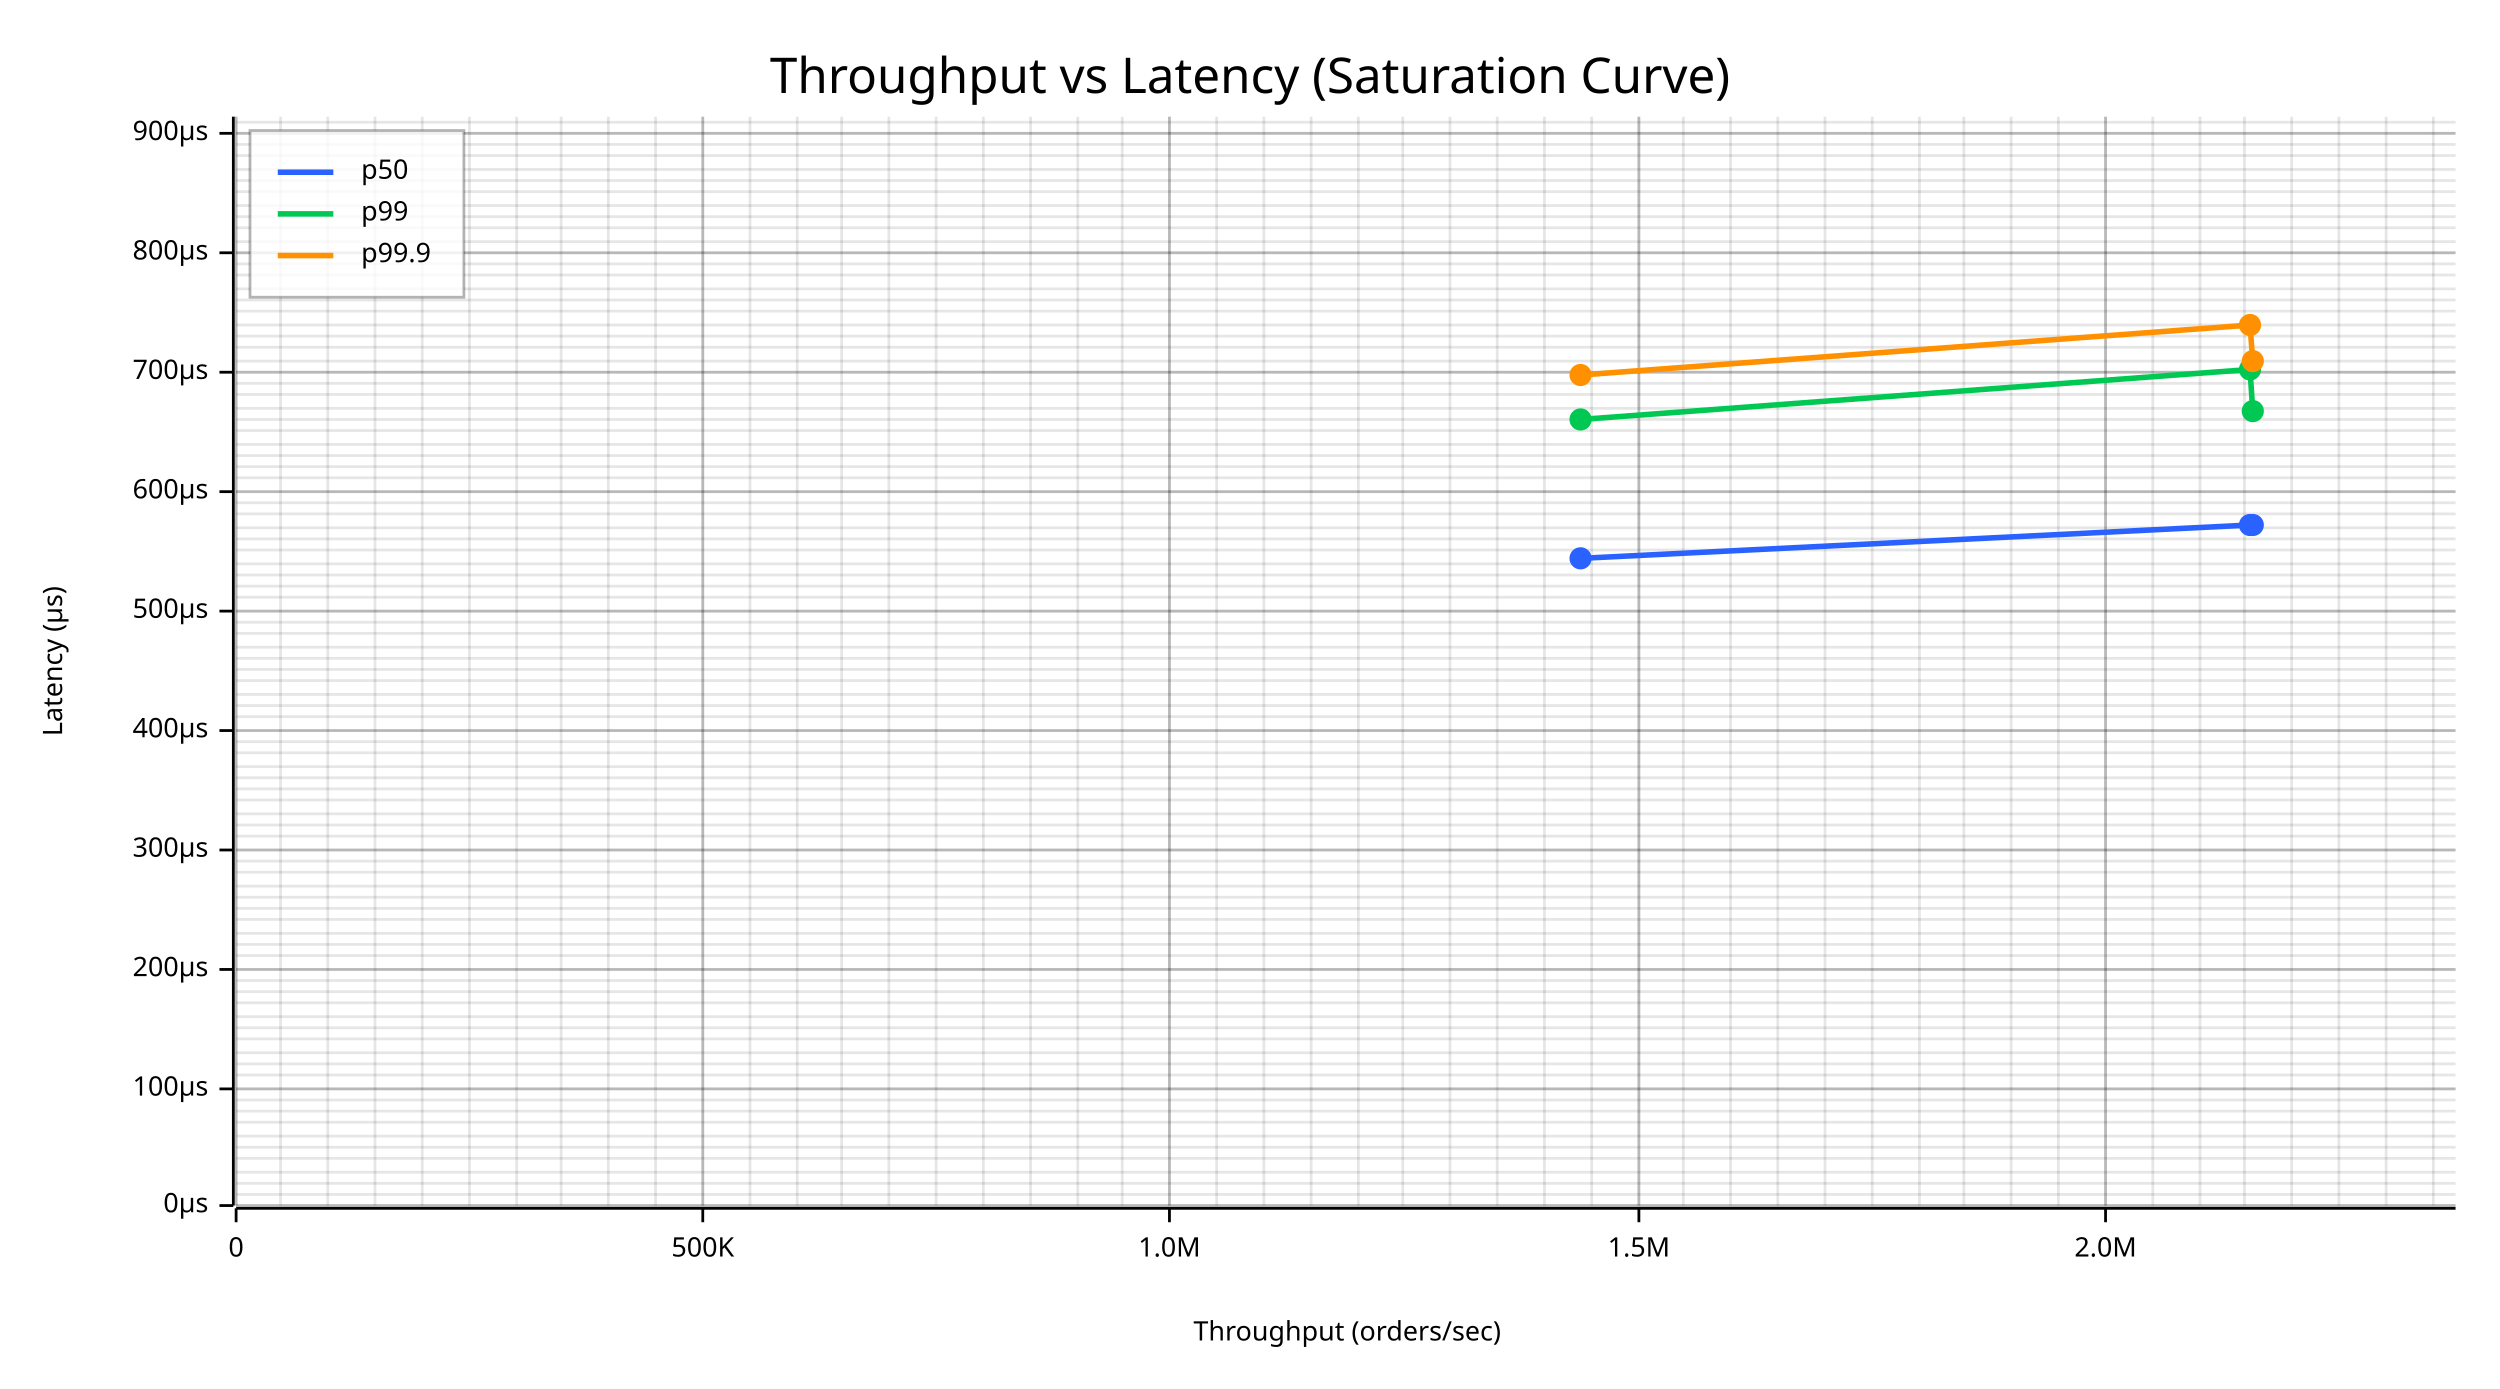
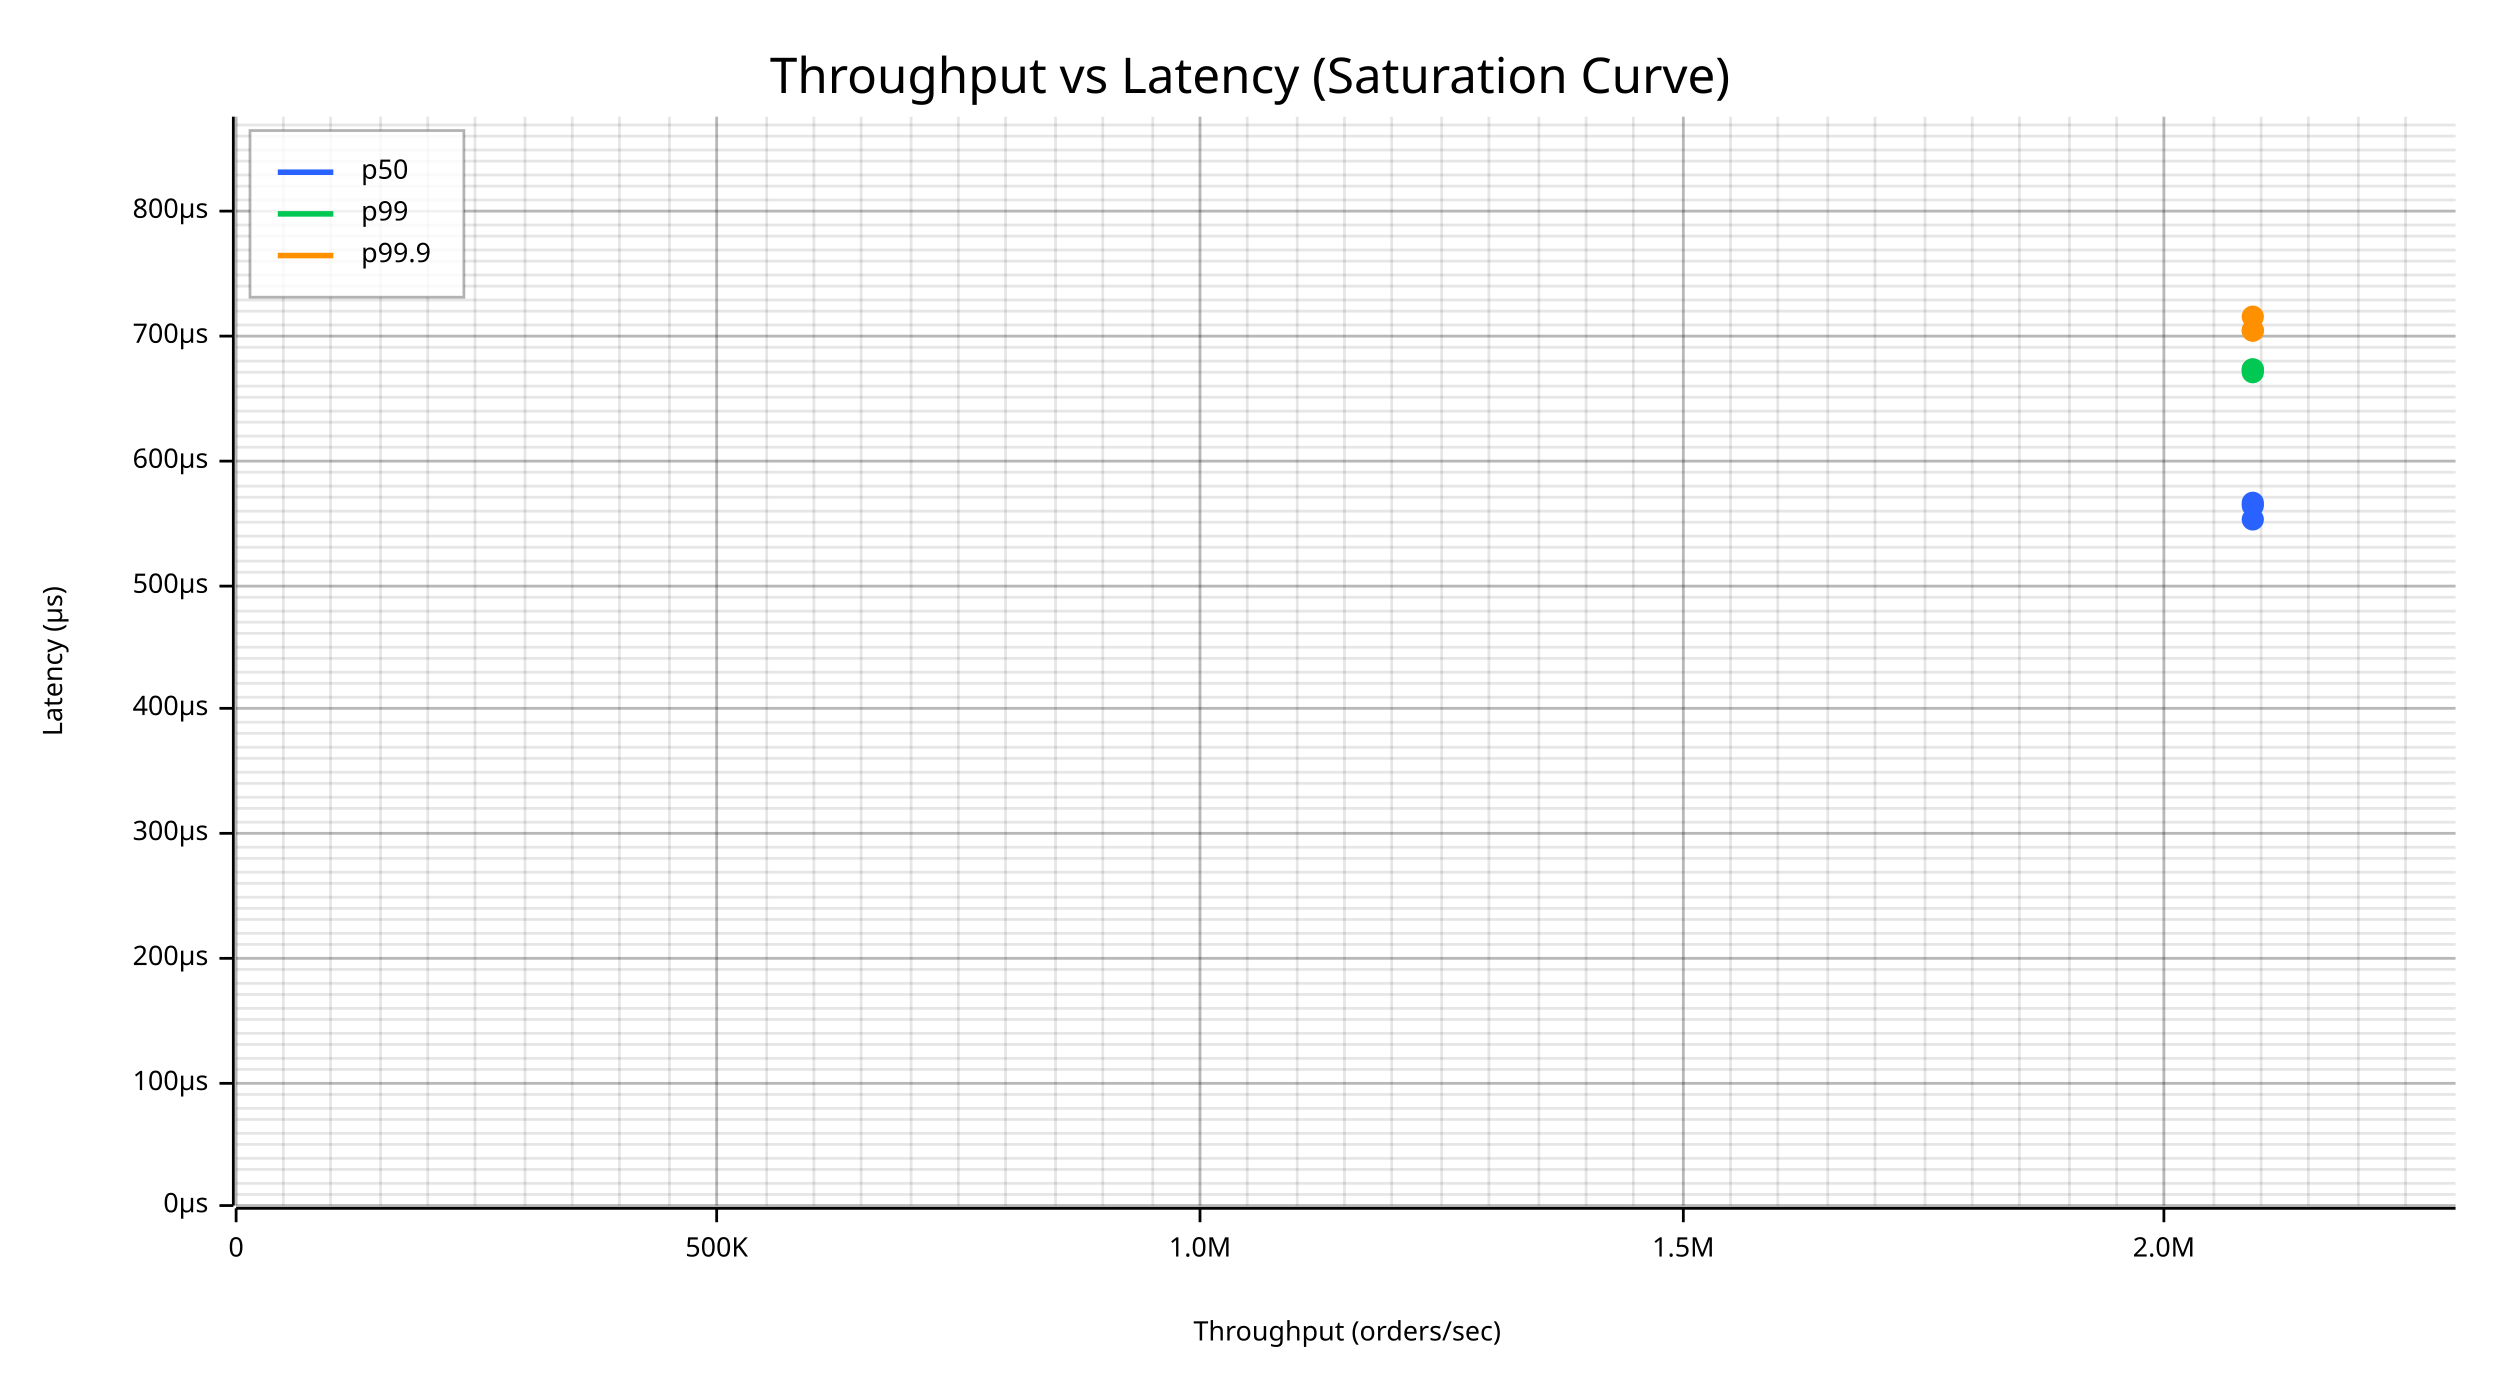
<svg xmlns="http://www.w3.org/2000/svg" width="900" height="500" viewBox="0 0 900 500">
  <rect x="0" y="0" width="900" height="500" opacity="1" fill="#FFFFFF" stroke="none" />
  <text x="450" y="20" dy="0.76em" text-anchor="middle" font-family="sans-serif" font-size="17.742" opacity="1" fill="#000000">
Throughput vs Latency (Saturation Curve)
</text>
  <line opacity="0.1" stroke="#000000" stroke-width="1" x1="85" y1="434" x2="85" y2="42" />
-   <line opacity="0.1" stroke="#000000" stroke-width="1" x1="101" y1="434" x2="101" y2="42" />
-   <line opacity="0.1" stroke="#000000" stroke-width="1" x1="118" y1="434" x2="118" y2="42" />
-   <line opacity="0.1" stroke="#000000" stroke-width="1" x1="135" y1="434" x2="135" y2="42" />
-   <line opacity="0.1" stroke="#000000" stroke-width="1" x1="152" y1="434" x2="152" y2="42" />
-   <line opacity="0.1" stroke="#000000" stroke-width="1" x1="169" y1="434" x2="169" y2="42" />
-   <line opacity="0.1" stroke="#000000" stroke-width="1" x1="186" y1="434" x2="186" y2="42" />
-   <line opacity="0.1" stroke="#000000" stroke-width="1" x1="202" y1="434" x2="202" y2="42" />
-   <line opacity="0.1" stroke="#000000" stroke-width="1" x1="219" y1="434" x2="219" y2="42" />
-   <line opacity="0.1" stroke="#000000" stroke-width="1" x1="236" y1="434" x2="236" y2="42" />
-   <line opacity="0.1" stroke="#000000" stroke-width="1" x1="253" y1="434" x2="253" y2="42" />
-   <line opacity="0.1" stroke="#000000" stroke-width="1" x1="270" y1="434" x2="270" y2="42" />
-   <line opacity="0.1" stroke="#000000" stroke-width="1" x1="287" y1="434" x2="287" y2="42" />
-   <line opacity="0.1" stroke="#000000" stroke-width="1" x1="303" y1="434" x2="303" y2="42" />
-   <line opacity="0.1" stroke="#000000" stroke-width="1" x1="320" y1="434" x2="320" y2="42" />
-   <line opacity="0.1" stroke="#000000" stroke-width="1" x1="337" y1="434" x2="337" y2="42" />
-   <line opacity="0.1" stroke="#000000" stroke-width="1" x1="354" y1="434" x2="354" y2="42" />
-   <line opacity="0.1" stroke="#000000" stroke-width="1" x1="371" y1="434" x2="371" y2="42" />
-   <line opacity="0.1" stroke="#000000" stroke-width="1" x1="388" y1="434" x2="388" y2="42" />
-   <line opacity="0.1" stroke="#000000" stroke-width="1" x1="404" y1="434" x2="404" y2="42" />
-   <line opacity="0.1" stroke="#000000" stroke-width="1" x1="421" y1="434" x2="421" y2="42" />
-   <line opacity="0.1" stroke="#000000" stroke-width="1" x1="438" y1="434" x2="438" y2="42" />
-   <line opacity="0.1" stroke="#000000" stroke-width="1" x1="455" y1="434" x2="455" y2="42" />
-   <line opacity="0.1" stroke="#000000" stroke-width="1" x1="472" y1="434" x2="472" y2="42" />
-   <line opacity="0.1" stroke="#000000" stroke-width="1" x1="489" y1="434" x2="489" y2="42" />
-   <line opacity="0.1" stroke="#000000" stroke-width="1" x1="505" y1="434" x2="505" y2="42" />
-   <line opacity="0.1" stroke="#000000" stroke-width="1" x1="522" y1="434" x2="522" y2="42" />
-   <line opacity="0.1" stroke="#000000" stroke-width="1" x1="539" y1="434" x2="539" y2="42" />
-   <line opacity="0.1" stroke="#000000" stroke-width="1" x1="556" y1="434" x2="556" y2="42" />
-   <line opacity="0.1" stroke="#000000" stroke-width="1" x1="573" y1="434" x2="573" y2="42" />
-   <line opacity="0.1" stroke="#000000" stroke-width="1" x1="590" y1="434" x2="590" y2="42" />
+   <line opacity="0.1" stroke="#000000" stroke-width="1" x1="102" y1="434" x2="102" y2="42" />
+   <line opacity="0.1" stroke="#000000" stroke-width="1" x1="119" y1="434" x2="119" y2="42" />
+   <line opacity="0.1" stroke="#000000" stroke-width="1" x1="137" y1="434" x2="137" y2="42" />
+   <line opacity="0.1" stroke="#000000" stroke-width="1" x1="154" y1="434" x2="154" y2="42" />
+   <line opacity="0.1" stroke="#000000" stroke-width="1" x1="171" y1="434" x2="171" y2="42" />
+   <line opacity="0.1" stroke="#000000" stroke-width="1" x1="189" y1="434" x2="189" y2="42" />
+   <line opacity="0.1" stroke="#000000" stroke-width="1" x1="206" y1="434" x2="206" y2="42" />
+   <line opacity="0.1" stroke="#000000" stroke-width="1" x1="223" y1="434" x2="223" y2="42" />
+   <line opacity="0.1" stroke="#000000" stroke-width="1" x1="241" y1="434" x2="241" y2="42" />
+   <line opacity="0.1" stroke="#000000" stroke-width="1" x1="258" y1="434" x2="258" y2="42" />
+   <line opacity="0.1" stroke="#000000" stroke-width="1" x1="276" y1="434" x2="276" y2="42" />
+   <line opacity="0.1" stroke="#000000" stroke-width="1" x1="293" y1="434" x2="293" y2="42" />
+   <line opacity="0.1" stroke="#000000" stroke-width="1" x1="310" y1="434" x2="310" y2="42" />
+   <line opacity="0.1" stroke="#000000" stroke-width="1" x1="328" y1="434" x2="328" y2="42" />
+   <line opacity="0.1" stroke="#000000" stroke-width="1" x1="345" y1="434" x2="345" y2="42" />
+   <line opacity="0.1" stroke="#000000" stroke-width="1" x1="362" y1="434" x2="362" y2="42" />
+   <line opacity="0.1" stroke="#000000" stroke-width="1" x1="380" y1="434" x2="380" y2="42" />
+   <line opacity="0.1" stroke="#000000" stroke-width="1" x1="397" y1="434" x2="397" y2="42" />
+   <line opacity="0.1" stroke="#000000" stroke-width="1" x1="415" y1="434" x2="415" y2="42" />
+   <line opacity="0.1" stroke="#000000" stroke-width="1" x1="432" y1="434" x2="432" y2="42" />
+   <line opacity="0.1" stroke="#000000" stroke-width="1" x1="449" y1="434" x2="449" y2="42" />
+   <line opacity="0.1" stroke="#000000" stroke-width="1" x1="467" y1="434" x2="467" y2="42" />
+   <line opacity="0.1" stroke="#000000" stroke-width="1" x1="484" y1="434" x2="484" y2="42" />
+   <line opacity="0.1" stroke="#000000" stroke-width="1" x1="501" y1="434" x2="501" y2="42" />
+   <line opacity="0.1" stroke="#000000" stroke-width="1" x1="519" y1="434" x2="519" y2="42" />
+   <line opacity="0.1" stroke="#000000" stroke-width="1" x1="536" y1="434" x2="536" y2="42" />
+   <line opacity="0.1" stroke="#000000" stroke-width="1" x1="554" y1="434" x2="554" y2="42" />
+   <line opacity="0.1" stroke="#000000" stroke-width="1" x1="571" y1="434" x2="571" y2="42" />
+   <line opacity="0.1" stroke="#000000" stroke-width="1" x1="588" y1="434" x2="588" y2="42" />
  <line opacity="0.1" stroke="#000000" stroke-width="1" x1="606" y1="434" x2="606" y2="42" />
  <line opacity="0.1" stroke="#000000" stroke-width="1" x1="623" y1="434" x2="623" y2="42" />
  <line opacity="0.1" stroke="#000000" stroke-width="1" x1="640" y1="434" x2="640" y2="42" />
-   <line opacity="0.1" stroke="#000000" stroke-width="1" x1="657" y1="434" x2="657" y2="42" />
-   <line opacity="0.1" stroke="#000000" stroke-width="1" x1="674" y1="434" x2="674" y2="42" />
-   <line opacity="0.1" stroke="#000000" stroke-width="1" x1="691" y1="434" x2="691" y2="42" />
-   <line opacity="0.1" stroke="#000000" stroke-width="1" x1="707" y1="434" x2="707" y2="42" />
-   <line opacity="0.1" stroke="#000000" stroke-width="1" x1="724" y1="434" x2="724" y2="42" />
-   <line opacity="0.1" stroke="#000000" stroke-width="1" x1="741" y1="434" x2="741" y2="42" />
-   <line opacity="0.1" stroke="#000000" stroke-width="1" x1="758" y1="434" x2="758" y2="42" />
-   <line opacity="0.1" stroke="#000000" stroke-width="1" x1="775" y1="434" x2="775" y2="42" />
-   <line opacity="0.1" stroke="#000000" stroke-width="1" x1="792" y1="434" x2="792" y2="42" />
-   <line opacity="0.1" stroke="#000000" stroke-width="1" x1="808" y1="434" x2="808" y2="42" />
-   <line opacity="0.1" stroke="#000000" stroke-width="1" x1="825" y1="434" x2="825" y2="42" />
-   <line opacity="0.1" stroke="#000000" stroke-width="1" x1="842" y1="434" x2="842" y2="42" />
-   <line opacity="0.1" stroke="#000000" stroke-width="1" x1="859" y1="434" x2="859" y2="42" />
-   <line opacity="0.1" stroke="#000000" stroke-width="1" x1="876" y1="434" x2="876" y2="42" />
+   <line opacity="0.1" stroke="#000000" stroke-width="1" x1="658" y1="434" x2="658" y2="42" />
+   <line opacity="0.1" stroke="#000000" stroke-width="1" x1="675" y1="434" x2="675" y2="42" />
+   <line opacity="0.1" stroke="#000000" stroke-width="1" x1="693" y1="434" x2="693" y2="42" />
+   <line opacity="0.1" stroke="#000000" stroke-width="1" x1="710" y1="434" x2="710" y2="42" />
+   <line opacity="0.1" stroke="#000000" stroke-width="1" x1="727" y1="434" x2="727" y2="42" />
+   <line opacity="0.1" stroke="#000000" stroke-width="1" x1="745" y1="434" x2="745" y2="42" />
+   <line opacity="0.1" stroke="#000000" stroke-width="1" x1="762" y1="434" x2="762" y2="42" />
+   <line opacity="0.1" stroke="#000000" stroke-width="1" x1="779" y1="434" x2="779" y2="42" />
+   <line opacity="0.1" stroke="#000000" stroke-width="1" x1="797" y1="434" x2="797" y2="42" />
+   <line opacity="0.1" stroke="#000000" stroke-width="1" x1="814" y1="434" x2="814" y2="42" />
+   <line opacity="0.1" stroke="#000000" stroke-width="1" x1="831" y1="434" x2="831" y2="42" />
+   <line opacity="0.1" stroke="#000000" stroke-width="1" x1="849" y1="434" x2="849" y2="42" />
+   <line opacity="0.1" stroke="#000000" stroke-width="1" x1="866" y1="434" x2="866" y2="42" />
  <line opacity="0.1" stroke="#000000" stroke-width="1" x1="85" y1="434" x2="884" y2="434" />
  <line opacity="0.1" stroke="#000000" stroke-width="1" x1="85" y1="430" x2="884" y2="430" />
  <line opacity="0.1" stroke="#000000" stroke-width="1" x1="85" y1="426" x2="884" y2="426" />
-   <line opacity="0.1" stroke="#000000" stroke-width="1" x1="85" y1="422" x2="884" y2="422" />
+   <line opacity="0.1" stroke="#000000" stroke-width="1" x1="85" y1="421" x2="884" y2="421" />
  <line opacity="0.1" stroke="#000000" stroke-width="1" x1="85" y1="417" x2="884" y2="417" />
-   <line opacity="0.1" stroke="#000000" stroke-width="1" x1="85" y1="413" x2="884" y2="413" />
-   <line opacity="0.1" stroke="#000000" stroke-width="1" x1="85" y1="409" x2="884" y2="409" />
-   <line opacity="0.1" stroke="#000000" stroke-width="1" x1="85" y1="404" x2="884" y2="404" />
-   <line opacity="0.1" stroke="#000000" stroke-width="1" x1="85" y1="400" x2="884" y2="400" />
-   <line opacity="0.1" stroke="#000000" stroke-width="1" x1="85" y1="396" x2="884" y2="396" />
-   <line opacity="0.1" stroke="#000000" stroke-width="1" x1="85" y1="392" x2="884" y2="392" />
-   <line opacity="0.1" stroke="#000000" stroke-width="1" x1="85" y1="387" x2="884" y2="387" />
-   <line opacity="0.1" stroke="#000000" stroke-width="1" x1="85" y1="383" x2="884" y2="383" />
-   <line opacity="0.1" stroke="#000000" stroke-width="1" x1="85" y1="379" x2="884" y2="379" />
-   <line opacity="0.1" stroke="#000000" stroke-width="1" x1="85" y1="374" x2="884" y2="374" />
-   <line opacity="0.1" stroke="#000000" stroke-width="1" x1="85" y1="370" x2="884" y2="370" />
-   <line opacity="0.1" stroke="#000000" stroke-width="1" x1="85" y1="366" x2="884" y2="366" />
-   <line opacity="0.1" stroke="#000000" stroke-width="1" x1="85" y1="361" x2="884" y2="361" />
-   <line opacity="0.1" stroke="#000000" stroke-width="1" x1="85" y1="357" x2="884" y2="357" />
-   <line opacity="0.1" stroke="#000000" stroke-width="1" x1="85" y1="353" x2="884" y2="353" />
+   <line opacity="0.1" stroke="#000000" stroke-width="1" x1="85" y1="412" x2="884" y2="412" />
+   <line opacity="0.1" stroke="#000000" stroke-width="1" x1="85" y1="408" x2="884" y2="408" />
+   <line opacity="0.1" stroke="#000000" stroke-width="1" x1="85" y1="403" x2="884" y2="403" />
+   <line opacity="0.1" stroke="#000000" stroke-width="1" x1="85" y1="399" x2="884" y2="399" />
+   <line opacity="0.1" stroke="#000000" stroke-width="1" x1="85" y1="394" x2="884" y2="394" />
+   <line opacity="0.1" stroke="#000000" stroke-width="1" x1="85" y1="390" x2="884" y2="390" />
+   <line opacity="0.1" stroke="#000000" stroke-width="1" x1="85" y1="385" x2="884" y2="385" />
+   <line opacity="0.1" stroke="#000000" stroke-width="1" x1="85" y1="381" x2="884" y2="381" />
+   <line opacity="0.1" stroke="#000000" stroke-width="1" x1="85" y1="376" x2="884" y2="376" />
+   <line opacity="0.1" stroke="#000000" stroke-width="1" x1="85" y1="372" x2="884" y2="372" />
+   <line opacity="0.1" stroke="#000000" stroke-width="1" x1="85" y1="367" x2="884" y2="367" />
+   <line opacity="0.1" stroke="#000000" stroke-width="1" x1="85" y1="363" x2="884" y2="363" />
+   <line opacity="0.1" stroke="#000000" stroke-width="1" x1="85" y1="358" x2="884" y2="358" />
+   <line opacity="0.1" stroke="#000000" stroke-width="1" x1="85" y1="354" x2="884" y2="354" />
  <line opacity="0.1" stroke="#000000" stroke-width="1" x1="85" y1="349" x2="884" y2="349" />
-   <line opacity="0.1" stroke="#000000" stroke-width="1" x1="85" y1="344" x2="884" y2="344" />
+   <line opacity="0.1" stroke="#000000" stroke-width="1" x1="85" y1="345" x2="884" y2="345" />
  <line opacity="0.1" stroke="#000000" stroke-width="1" x1="85" y1="340" x2="884" y2="340" />
  <line opacity="0.1" stroke="#000000" stroke-width="1" x1="85" y1="336" x2="884" y2="336" />
  <line opacity="0.1" stroke="#000000" stroke-width="1" x1="85" y1="331" x2="884" y2="331" />
  <line opacity="0.1" stroke="#000000" stroke-width="1" x1="85" y1="327" x2="884" y2="327" />
  <line opacity="0.1" stroke="#000000" stroke-width="1" x1="85" y1="323" x2="884" y2="323" />
-   <line opacity="0.1" stroke="#000000" stroke-width="1" x1="85" y1="319" x2="884" y2="319" />
+   <line opacity="0.1" stroke="#000000" stroke-width="1" x1="85" y1="318" x2="884" y2="318" />
  <line opacity="0.1" stroke="#000000" stroke-width="1" x1="85" y1="314" x2="884" y2="314" />
-   <line opacity="0.1" stroke="#000000" stroke-width="1" x1="85" y1="310" x2="884" y2="310" />
-   <line opacity="0.1" stroke="#000000" stroke-width="1" x1="85" y1="306" x2="884" y2="306" />
-   <line opacity="0.1" stroke="#000000" stroke-width="1" x1="85" y1="301" x2="884" y2="301" />
-   <line opacity="0.1" stroke="#000000" stroke-width="1" x1="85" y1="297" x2="884" y2="297" />
-   <line opacity="0.1" stroke="#000000" stroke-width="1" x1="85" y1="293" x2="884" y2="293" />
-   <line opacity="0.1" stroke="#000000" stroke-width="1" x1="85" y1="288" x2="884" y2="288" />
-   <line opacity="0.1" stroke="#000000" stroke-width="1" x1="85" y1="284" x2="884" y2="284" />
-   <line opacity="0.1" stroke="#000000" stroke-width="1" x1="85" y1="280" x2="884" y2="280" />
-   <line opacity="0.1" stroke="#000000" stroke-width="1" x1="85" y1="276" x2="884" y2="276" />
-   <line opacity="0.1" stroke="#000000" stroke-width="1" x1="85" y1="271" x2="884" y2="271" />
-   <line opacity="0.1" stroke="#000000" stroke-width="1" x1="85" y1="267" x2="884" y2="267" />
-   <line opacity="0.1" stroke="#000000" stroke-width="1" x1="85" y1="263" x2="884" y2="263" />
-   <line opacity="0.1" stroke="#000000" stroke-width="1" x1="85" y1="258" x2="884" y2="258" />
-   <line opacity="0.1" stroke="#000000" stroke-width="1" x1="85" y1="254" x2="884" y2="254" />
-   <line opacity="0.1" stroke="#000000" stroke-width="1" x1="85" y1="250" x2="884" y2="250" />
-   <line opacity="0.1" stroke="#000000" stroke-width="1" x1="85" y1="245" x2="884" y2="245" />
-   <line opacity="0.1" stroke="#000000" stroke-width="1" x1="85" y1="241" x2="884" y2="241" />
+   <line opacity="0.1" stroke="#000000" stroke-width="1" x1="85" y1="309" x2="884" y2="309" />
+   <line opacity="0.1" stroke="#000000" stroke-width="1" x1="85" y1="305" x2="884" y2="305" />
+   <line opacity="0.1" stroke="#000000" stroke-width="1" x1="85" y1="300" x2="884" y2="300" />
+   <line opacity="0.1" stroke="#000000" stroke-width="1" x1="85" y1="296" x2="884" y2="296" />
+   <line opacity="0.1" stroke="#000000" stroke-width="1" x1="85" y1="291" x2="884" y2="291" />
+   <line opacity="0.1" stroke="#000000" stroke-width="1" x1="85" y1="287" x2="884" y2="287" />
+   <line opacity="0.1" stroke="#000000" stroke-width="1" x1="85" y1="282" x2="884" y2="282" />
+   <line opacity="0.1" stroke="#000000" stroke-width="1" x1="85" y1="278" x2="884" y2="278" />
+   <line opacity="0.1" stroke="#000000" stroke-width="1" x1="85" y1="273" x2="884" y2="273" />
+   <line opacity="0.1" stroke="#000000" stroke-width="1" x1="85" y1="269" x2="884" y2="269" />
+   <line opacity="0.1" stroke="#000000" stroke-width="1" x1="85" y1="264" x2="884" y2="264" />
+   <line opacity="0.1" stroke="#000000" stroke-width="1" x1="85" y1="260" x2="884" y2="260" />
+   <line opacity="0.1" stroke="#000000" stroke-width="1" x1="85" y1="255" x2="884" y2="255" />
+   <line opacity="0.1" stroke="#000000" stroke-width="1" x1="85" y1="251" x2="884" y2="251" />
+   <line opacity="0.1" stroke="#000000" stroke-width="1" x1="85" y1="246" x2="884" y2="246" />
+   <line opacity="0.1" stroke="#000000" stroke-width="1" x1="85" y1="242" x2="884" y2="242" />
  <line opacity="0.1" stroke="#000000" stroke-width="1" x1="85" y1="237" x2="884" y2="237" />
  <line opacity="0.1" stroke="#000000" stroke-width="1" x1="85" y1="233" x2="884" y2="233" />
  <line opacity="0.1" stroke="#000000" stroke-width="1" x1="85" y1="228" x2="884" y2="228" />
  <line opacity="0.1" stroke="#000000" stroke-width="1" x1="85" y1="224" x2="884" y2="224" />
  <line opacity="0.1" stroke="#000000" stroke-width="1" x1="85" y1="220" x2="884" y2="220" />
  <line opacity="0.1" stroke="#000000" stroke-width="1" x1="85" y1="215" x2="884" y2="215" />
  <line opacity="0.1" stroke="#000000" stroke-width="1" x1="85" y1="211" x2="884" y2="211" />
-   <line opacity="0.1" stroke="#000000" stroke-width="1" x1="85" y1="207" x2="884" y2="207" />
-   <line opacity="0.1" stroke="#000000" stroke-width="1" x1="85" y1="203" x2="884" y2="203" />
-   <line opacity="0.1" stroke="#000000" stroke-width="1" x1="85" y1="198" x2="884" y2="198" />
-   <line opacity="0.1" stroke="#000000" stroke-width="1" x1="85" y1="194" x2="884" y2="194" />
-   <line opacity="0.1" stroke="#000000" stroke-width="1" x1="85" y1="190" x2="884" y2="190" />
-   <line opacity="0.1" stroke="#000000" stroke-width="1" x1="85" y1="185" x2="884" y2="185" />
-   <line opacity="0.1" stroke="#000000" stroke-width="1" x1="85" y1="181" x2="884" y2="181" />
-   <line opacity="0.1" stroke="#000000" stroke-width="1" x1="85" y1="177" x2="884" y2="177" />
-   <line opacity="0.1" stroke="#000000" stroke-width="1" x1="85" y1="172" x2="884" y2="172" />
-   <line opacity="0.1" stroke="#000000" stroke-width="1" x1="85" y1="168" x2="884" y2="168" />
-   <line opacity="0.1" stroke="#000000" stroke-width="1" x1="85" y1="164" x2="884" y2="164" />
-   <line opacity="0.1" stroke="#000000" stroke-width="1" x1="85" y1="160" x2="884" y2="160" />
-   <line opacity="0.1" stroke="#000000" stroke-width="1" x1="85" y1="155" x2="884" y2="155" />
-   <line opacity="0.1" stroke="#000000" stroke-width="1" x1="85" y1="151" x2="884" y2="151" />
-   <line opacity="0.1" stroke="#000000" stroke-width="1" x1="85" y1="147" x2="884" y2="147" />
-   <line opacity="0.1" stroke="#000000" stroke-width="1" x1="85" y1="142" x2="884" y2="142" />
-   <line opacity="0.1" stroke="#000000" stroke-width="1" x1="85" y1="138" x2="884" y2="138" />
+   <line opacity="0.1" stroke="#000000" stroke-width="1" x1="85" y1="206" x2="884" y2="206" />
+   <line opacity="0.1" stroke="#000000" stroke-width="1" x1="85" y1="202" x2="884" y2="202" />
+   <line opacity="0.1" stroke="#000000" stroke-width="1" x1="85" y1="197" x2="884" y2="197" />
+   <line opacity="0.1" stroke="#000000" stroke-width="1" x1="85" y1="193" x2="884" y2="193" />
+   <line opacity="0.1" stroke="#000000" stroke-width="1" x1="85" y1="188" x2="884" y2="188" />
+   <line opacity="0.1" stroke="#000000" stroke-width="1" x1="85" y1="184" x2="884" y2="184" />
+   <line opacity="0.1" stroke="#000000" stroke-width="1" x1="85" y1="179" x2="884" y2="179" />
+   <line opacity="0.1" stroke="#000000" stroke-width="1" x1="85" y1="175" x2="884" y2="175" />
+   <line opacity="0.1" stroke="#000000" stroke-width="1" x1="85" y1="170" x2="884" y2="170" />
+   <line opacity="0.1" stroke="#000000" stroke-width="1" x1="85" y1="166" x2="884" y2="166" />
+   <line opacity="0.1" stroke="#000000" stroke-width="1" x1="85" y1="161" x2="884" y2="161" />
+   <line opacity="0.1" stroke="#000000" stroke-width="1" x1="85" y1="157" x2="884" y2="157" />
+   <line opacity="0.1" stroke="#000000" stroke-width="1" x1="85" y1="152" x2="884" y2="152" />
+   <line opacity="0.1" stroke="#000000" stroke-width="1" x1="85" y1="148" x2="884" y2="148" />
+   <line opacity="0.1" stroke="#000000" stroke-width="1" x1="85" y1="143" x2="884" y2="143" />
+   <line opacity="0.1" stroke="#000000" stroke-width="1" x1="85" y1="139" x2="884" y2="139" />
  <line opacity="0.1" stroke="#000000" stroke-width="1" x1="85" y1="134" x2="884" y2="134" />
  <line opacity="0.1" stroke="#000000" stroke-width="1" x1="85" y1="130" x2="884" y2="130" />
  <line opacity="0.1" stroke="#000000" stroke-width="1" x1="85" y1="125" x2="884" y2="125" />
  <line opacity="0.1" stroke="#000000" stroke-width="1" x1="85" y1="121" x2="884" y2="121" />
  <line opacity="0.1" stroke="#000000" stroke-width="1" x1="85" y1="117" x2="884" y2="117" />
  <line opacity="0.1" stroke="#000000" stroke-width="1" x1="85" y1="112" x2="884" y2="112" />
  <line opacity="0.1" stroke="#000000" stroke-width="1" x1="85" y1="108" x2="884" y2="108" />
-   <line opacity="0.1" stroke="#000000" stroke-width="1" x1="85" y1="104" x2="884" y2="104" />
+   <line opacity="0.1" stroke="#000000" stroke-width="1" x1="85" y1="103" x2="884" y2="103" />
  <line opacity="0.1" stroke="#000000" stroke-width="1" x1="85" y1="99" x2="884" y2="99" />
-   <line opacity="0.1" stroke="#000000" stroke-width="1" x1="85" y1="95" x2="884" y2="95" />
-   <line opacity="0.1" stroke="#000000" stroke-width="1" x1="85" y1="91" x2="884" y2="91" />
-   <line opacity="0.1" stroke="#000000" stroke-width="1" x1="85" y1="87" x2="884" y2="87" />
-   <line opacity="0.1" stroke="#000000" stroke-width="1" x1="85" y1="82" x2="884" y2="82" />
-   <line opacity="0.1" stroke="#000000" stroke-width="1" x1="85" y1="78" x2="884" y2="78" />
-   <line opacity="0.1" stroke="#000000" stroke-width="1" x1="85" y1="74" x2="884" y2="74" />
-   <line opacity="0.1" stroke="#000000" stroke-width="1" x1="85" y1="69" x2="884" y2="69" />
-   <line opacity="0.1" stroke="#000000" stroke-width="1" x1="85" y1="65" x2="884" y2="65" />
-   <line opacity="0.1" stroke="#000000" stroke-width="1" x1="85" y1="61" x2="884" y2="61" />
-   <line opacity="0.1" stroke="#000000" stroke-width="1" x1="85" y1="56" x2="884" y2="56" />
-   <line opacity="0.1" stroke="#000000" stroke-width="1" x1="85" y1="52" x2="884" y2="52" />
-   <line opacity="0.1" stroke="#000000" stroke-width="1" x1="85" y1="48" x2="884" y2="48" />
-   <line opacity="0.1" stroke="#000000" stroke-width="1" x1="85" y1="44" x2="884" y2="44" />
+   <line opacity="0.1" stroke="#000000" stroke-width="1" x1="85" y1="94" x2="884" y2="94" />
+   <line opacity="0.1" stroke="#000000" stroke-width="1" x1="85" y1="90" x2="884" y2="90" />
+   <line opacity="0.1" stroke="#000000" stroke-width="1" x1="85" y1="85" x2="884" y2="85" />
+   <line opacity="0.1" stroke="#000000" stroke-width="1" x1="85" y1="81" x2="884" y2="81" />
+   <line opacity="0.1" stroke="#000000" stroke-width="1" x1="85" y1="76" x2="884" y2="76" />
+   <line opacity="0.1" stroke="#000000" stroke-width="1" x1="85" y1="72" x2="884" y2="72" />
+   <line opacity="0.1" stroke="#000000" stroke-width="1" x1="85" y1="67" x2="884" y2="67" />
+   <line opacity="0.1" stroke="#000000" stroke-width="1" x1="85" y1="63" x2="884" y2="63" />
+   <line opacity="0.1" stroke="#000000" stroke-width="1" x1="85" y1="58" x2="884" y2="58" />
+   <line opacity="0.1" stroke="#000000" stroke-width="1" x1="85" y1="54" x2="884" y2="54" />
+   <line opacity="0.1" stroke="#000000" stroke-width="1" x1="85" y1="49" x2="884" y2="49" />
+   <line opacity="0.1" stroke="#000000" stroke-width="1" x1="85" y1="45" x2="884" y2="45" />
  <text x="15" y="238" dy="0.76em" text-anchor="middle" font-family="sans-serif" font-size="9.677" opacity="1" fill="#000000" transform="rotate(270, 15, 238)">
Latency (µs)
</text>
  <text x="485" y="485" dy="-0.5ex" text-anchor="middle" font-family="sans-serif" font-size="9.677" opacity="1" fill="#000000">
Throughput (orders/sec)
</text>
  <line opacity="0.2" stroke="#000000" stroke-width="1" x1="85" y1="434" x2="85" y2="42" />
-   <line opacity="0.2" stroke="#000000" stroke-width="1" x1="253" y1="434" x2="253" y2="42" />
-   <line opacity="0.2" stroke="#000000" stroke-width="1" x1="421" y1="434" x2="421" y2="42" />
-   <line opacity="0.2" stroke="#000000" stroke-width="1" x1="590" y1="434" x2="590" y2="42" />
-   <line opacity="0.2" stroke="#000000" stroke-width="1" x1="758" y1="434" x2="758" y2="42" />
+   <line opacity="0.2" stroke="#000000" stroke-width="1" x1="258" y1="434" x2="258" y2="42" />
+   <line opacity="0.2" stroke="#000000" stroke-width="1" x1="432" y1="434" x2="432" y2="42" />
+   <line opacity="0.2" stroke="#000000" stroke-width="1" x1="606" y1="434" x2="606" y2="42" />
+   <line opacity="0.2" stroke="#000000" stroke-width="1" x1="779" y1="434" x2="779" y2="42" />
  <line opacity="0.2" stroke="#000000" stroke-width="1" x1="85" y1="434" x2="884" y2="434" />
-   <line opacity="0.2" stroke="#000000" stroke-width="1" x1="85" y1="392" x2="884" y2="392" />
-   <line opacity="0.2" stroke="#000000" stroke-width="1" x1="85" y1="349" x2="884" y2="349" />
-   <line opacity="0.2" stroke="#000000" stroke-width="1" x1="85" y1="306" x2="884" y2="306" />
-   <line opacity="0.2" stroke="#000000" stroke-width="1" x1="85" y1="263" x2="884" y2="263" />
-   <line opacity="0.2" stroke="#000000" stroke-width="1" x1="85" y1="220" x2="884" y2="220" />
-   <line opacity="0.2" stroke="#000000" stroke-width="1" x1="85" y1="177" x2="884" y2="177" />
-   <line opacity="0.2" stroke="#000000" stroke-width="1" x1="85" y1="134" x2="884" y2="134" />
-   <line opacity="0.2" stroke="#000000" stroke-width="1" x1="85" y1="91" x2="884" y2="91" />
-   <line opacity="0.2" stroke="#000000" stroke-width="1" x1="85" y1="48" x2="884" y2="48" />
+   <line opacity="0.2" stroke="#000000" stroke-width="1" x1="85" y1="390" x2="884" y2="390" />
+   <line opacity="0.2" stroke="#000000" stroke-width="1" x1="85" y1="345" x2="884" y2="345" />
+   <line opacity="0.2" stroke="#000000" stroke-width="1" x1="85" y1="300" x2="884" y2="300" />
+   <line opacity="0.2" stroke="#000000" stroke-width="1" x1="85" y1="255" x2="884" y2="255" />
+   <line opacity="0.2" stroke="#000000" stroke-width="1" x1="85" y1="211" x2="884" y2="211" />
+   <line opacity="0.2" stroke="#000000" stroke-width="1" x1="85" y1="166" x2="884" y2="166" />
+   <line opacity="0.2" stroke="#000000" stroke-width="1" x1="85" y1="121" x2="884" y2="121" />
+   <line opacity="0.2" stroke="#000000" stroke-width="1" x1="85" y1="76" x2="884" y2="76" />
  <polyline fill="none" opacity="1" stroke="#000000" stroke-width="1" points="84,42 84,434 " />
  <text x="75" y="434" dy="0.5ex" text-anchor="end" font-family="sans-serif" font-size="9.677" opacity="1" fill="#000000">
0µs
</text>
  <polyline fill="none" opacity="1" stroke="#000000" stroke-width="1" points="79,434 84,434 " />
-   <text x="75" y="392" dy="0.5ex" text-anchor="end" font-family="sans-serif" font-size="9.677" opacity="1" fill="#000000">
+   <text x="75" y="390" dy="0.5ex" text-anchor="end" font-family="sans-serif" font-size="9.677" opacity="1" fill="#000000">
100µs
</text>
-   <polyline fill="none" opacity="1" stroke="#000000" stroke-width="1" points="79,392 84,392 " />
-   <text x="75" y="349" dy="0.5ex" text-anchor="end" font-family="sans-serif" font-size="9.677" opacity="1" fill="#000000">
+   <polyline fill="none" opacity="1" stroke="#000000" stroke-width="1" points="79,390 84,390 " />
+   <text x="75" y="345" dy="0.5ex" text-anchor="end" font-family="sans-serif" font-size="9.677" opacity="1" fill="#000000">
200µs
</text>
-   <polyline fill="none" opacity="1" stroke="#000000" stroke-width="1" points="79,349 84,349 " />
-   <text x="75" y="306" dy="0.5ex" text-anchor="end" font-family="sans-serif" font-size="9.677" opacity="1" fill="#000000">
+   <polyline fill="none" opacity="1" stroke="#000000" stroke-width="1" points="79,345 84,345 " />
+   <text x="75" y="300" dy="0.5ex" text-anchor="end" font-family="sans-serif" font-size="9.677" opacity="1" fill="#000000">
300µs
</text>
-   <polyline fill="none" opacity="1" stroke="#000000" stroke-width="1" points="79,306 84,306 " />
-   <text x="75" y="263" dy="0.5ex" text-anchor="end" font-family="sans-serif" font-size="9.677" opacity="1" fill="#000000">
+   <polyline fill="none" opacity="1" stroke="#000000" stroke-width="1" points="79,300 84,300 " />
+   <text x="75" y="255" dy="0.5ex" text-anchor="end" font-family="sans-serif" font-size="9.677" opacity="1" fill="#000000">
400µs
</text>
-   <polyline fill="none" opacity="1" stroke="#000000" stroke-width="1" points="79,263 84,263 " />
-   <text x="75" y="220" dy="0.5ex" text-anchor="end" font-family="sans-serif" font-size="9.677" opacity="1" fill="#000000">
+   <polyline fill="none" opacity="1" stroke="#000000" stroke-width="1" points="79,255 84,255 " />
+   <text x="75" y="211" dy="0.5ex" text-anchor="end" font-family="sans-serif" font-size="9.677" opacity="1" fill="#000000">
500µs
</text>
-   <polyline fill="none" opacity="1" stroke="#000000" stroke-width="1" points="79,220 84,220 " />
-   <text x="75" y="177" dy="0.5ex" text-anchor="end" font-family="sans-serif" font-size="9.677" opacity="1" fill="#000000">
+   <polyline fill="none" opacity="1" stroke="#000000" stroke-width="1" points="79,211 84,211 " />
+   <text x="75" y="166" dy="0.5ex" text-anchor="end" font-family="sans-serif" font-size="9.677" opacity="1" fill="#000000">
600µs
</text>
-   <polyline fill="none" opacity="1" stroke="#000000" stroke-width="1" points="79,177 84,177 " />
-   <text x="75" y="134" dy="0.5ex" text-anchor="end" font-family="sans-serif" font-size="9.677" opacity="1" fill="#000000">
+   <polyline fill="none" opacity="1" stroke="#000000" stroke-width="1" points="79,166 84,166 " />
+   <text x="75" y="121" dy="0.5ex" text-anchor="end" font-family="sans-serif" font-size="9.677" opacity="1" fill="#000000">
700µs
</text>
-   <polyline fill="none" opacity="1" stroke="#000000" stroke-width="1" points="79,134 84,134 " />
-   <text x="75" y="91" dy="0.5ex" text-anchor="end" font-family="sans-serif" font-size="9.677" opacity="1" fill="#000000">
+   <polyline fill="none" opacity="1" stroke="#000000" stroke-width="1" points="79,121 84,121 " />
+   <text x="75" y="76" dy="0.5ex" text-anchor="end" font-family="sans-serif" font-size="9.677" opacity="1" fill="#000000">
800µs
</text>
-   <polyline fill="none" opacity="1" stroke="#000000" stroke-width="1" points="79,91 84,91 " />
-   <text x="75" y="48" dy="0.5ex" text-anchor="end" font-family="sans-serif" font-size="9.677" opacity="1" fill="#000000">
- 900µs
- </text>
-   <polyline fill="none" opacity="1" stroke="#000000" stroke-width="1" points="79,48 84,48 " />
+   <polyline fill="none" opacity="1" stroke="#000000" stroke-width="1" points="79,76 84,76 " />
  <polyline fill="none" opacity="1" stroke="#000000" stroke-width="1" points="85,435 884,435 " />
  <text x="85" y="445" dy="0.76em" text-anchor="middle" font-family="sans-serif" font-size="9.677" opacity="1" fill="#000000">
0
</text>
  <polyline fill="none" opacity="1" stroke="#000000" stroke-width="1" points="85,435 85,440 " />
-   <text x="253" y="445" dy="0.76em" text-anchor="middle" font-family="sans-serif" font-size="9.677" opacity="1" fill="#000000">
+   <text x="258" y="445" dy="0.76em" text-anchor="middle" font-family="sans-serif" font-size="9.677" opacity="1" fill="#000000">
500K
</text>
-   <polyline fill="none" opacity="1" stroke="#000000" stroke-width="1" points="253,435 253,440 " />
-   <text x="421" y="445" dy="0.76em" text-anchor="middle" font-family="sans-serif" font-size="9.677" opacity="1" fill="#000000">
+   <polyline fill="none" opacity="1" stroke="#000000" stroke-width="1" points="258,435 258,440 " />
+   <text x="432" y="445" dy="0.76em" text-anchor="middle" font-family="sans-serif" font-size="9.677" opacity="1" fill="#000000">
1.0M
</text>
-   <polyline fill="none" opacity="1" stroke="#000000" stroke-width="1" points="421,435 421,440 " />
-   <text x="590" y="445" dy="0.76em" text-anchor="middle" font-family="sans-serif" font-size="9.677" opacity="1" fill="#000000">
+   <polyline fill="none" opacity="1" stroke="#000000" stroke-width="1" points="432,435 432,440 " />
+   <text x="606" y="445" dy="0.76em" text-anchor="middle" font-family="sans-serif" font-size="9.677" opacity="1" fill="#000000">
1.5M
</text>
-   <polyline fill="none" opacity="1" stroke="#000000" stroke-width="1" points="590,435 590,440 " />
-   <text x="758" y="445" dy="0.76em" text-anchor="middle" font-family="sans-serif" font-size="9.677" opacity="1" fill="#000000">
+   <polyline fill="none" opacity="1" stroke="#000000" stroke-width="1" points="606,435 606,440 " />
+   <text x="779" y="445" dy="0.76em" text-anchor="middle" font-family="sans-serif" font-size="9.677" opacity="1" fill="#000000">
2.0M
</text>
-   <polyline fill="none" opacity="1" stroke="#000000" stroke-width="1" points="758,435 758,440 " />
-   <polyline fill="none" opacity="1" stroke="#2962FF" stroke-width="2" points="569,201 810,189 811,189 " />
-   <circle cx="569" cy="201" r="4" opacity="1" fill="#2962FF" stroke="none" stroke-width="1" />
-   <circle cx="810" cy="189" r="4" opacity="1" fill="#2962FF" stroke="none" stroke-width="1" />
-   <circle cx="811" cy="189" r="4" opacity="1" fill="#2962FF" stroke="none" stroke-width="1" />
-   <polyline fill="none" opacity="1" stroke="#00C853" stroke-width="2" points="569,151 810,133 811,148 " />
-   <circle cx="569" cy="151" r="4" opacity="1" fill="#00C853" stroke="none" stroke-width="1" />
-   <circle cx="810" cy="133" r="4" opacity="1" fill="#00C853" stroke="none" stroke-width="1" />
-   <circle cx="811" cy="148" r="4" opacity="1" fill="#00C853" stroke="none" stroke-width="1" />
-   <polyline fill="none" opacity="1" stroke="#FF9100" stroke-width="2" points="569,135 810,117 811,130 " />
-   <circle cx="569" cy="135" r="4" opacity="1" fill="#FF9100" stroke="none" stroke-width="1" />
-   <circle cx="810" cy="117" r="4" opacity="1" fill="#FF9100" stroke="none" stroke-width="1" />
-   <circle cx="811" cy="130" r="4" opacity="1" fill="#FF9100" stroke="none" stroke-width="1" />
+   <polyline fill="none" opacity="1" stroke="#000000" stroke-width="1" points="779,435 779,440 " />
+   <polyline fill="none" opacity="1" stroke="#2962FF" stroke-width="2" points="811,182 811,181 811,187 " />
+   <circle cx="811" cy="182" r="4" opacity="1" fill="#2962FF" stroke="none" stroke-width="1" />
+   <circle cx="811" cy="181" r="4" opacity="1" fill="#2962FF" stroke="none" stroke-width="1" />
+   <circle cx="811" cy="187" r="4" opacity="1" fill="#2962FF" stroke="none" stroke-width="1" />
+   <polyline fill="none" opacity="1" stroke="#00C853" stroke-width="2" points="811,133 811,134 811,133 " />
+   <circle cx="811" cy="133" r="4" opacity="1" fill="#00C853" stroke="none" stroke-width="1" />
+   <circle cx="811" cy="134" r="4" opacity="1" fill="#00C853" stroke="none" stroke-width="1" />
+   <circle cx="811" cy="133" r="4" opacity="1" fill="#00C853" stroke="none" stroke-width="1" />
+   <polyline fill="none" opacity="1" stroke="#FF9100" stroke-width="2" points="811,119 811,114 811,119 " />
+   <circle cx="811" cy="119" r="4" opacity="1" fill="#FF9100" stroke="none" stroke-width="1" />
+   <circle cx="811" cy="114" r="4" opacity="1" fill="#FF9100" stroke="none" stroke-width="1" />
+   <circle cx="811" cy="119" r="4" opacity="1" fill="#FF9100" stroke="none" stroke-width="1" />
  <rect x="90" y="47" width="77" height="60" opacity="0.8" fill="#FFFFFF" stroke="none" />
  <rect x="90" y="47" width="77" height="60" opacity="0.3" fill="none" stroke="#000000" />
  <text x="130" y="57" dy="0.76em" text-anchor="start" font-family="sans-serif" font-size="9.677" opacity="1" fill="#000000">
p50
</text>
  <text x="130" y="72" dy="0.76em" text-anchor="start" font-family="sans-serif" font-size="9.677" opacity="1" fill="#000000">
p99
</text>
  <text x="130" y="87" dy="0.76em" text-anchor="start" font-family="sans-serif" font-size="9.677" opacity="1" fill="#000000">
p99.9
</text>
  <polyline fill="none" opacity="1" stroke="#2962FF" stroke-width="2" points="100,62 120,62 " />
  <polyline fill="none" opacity="1" stroke="#00C853" stroke-width="2" points="100,77 120,77 " />
  <polyline fill="none" opacity="1" stroke="#FF9100" stroke-width="2" points="100,92 120,92 " />
</svg>
